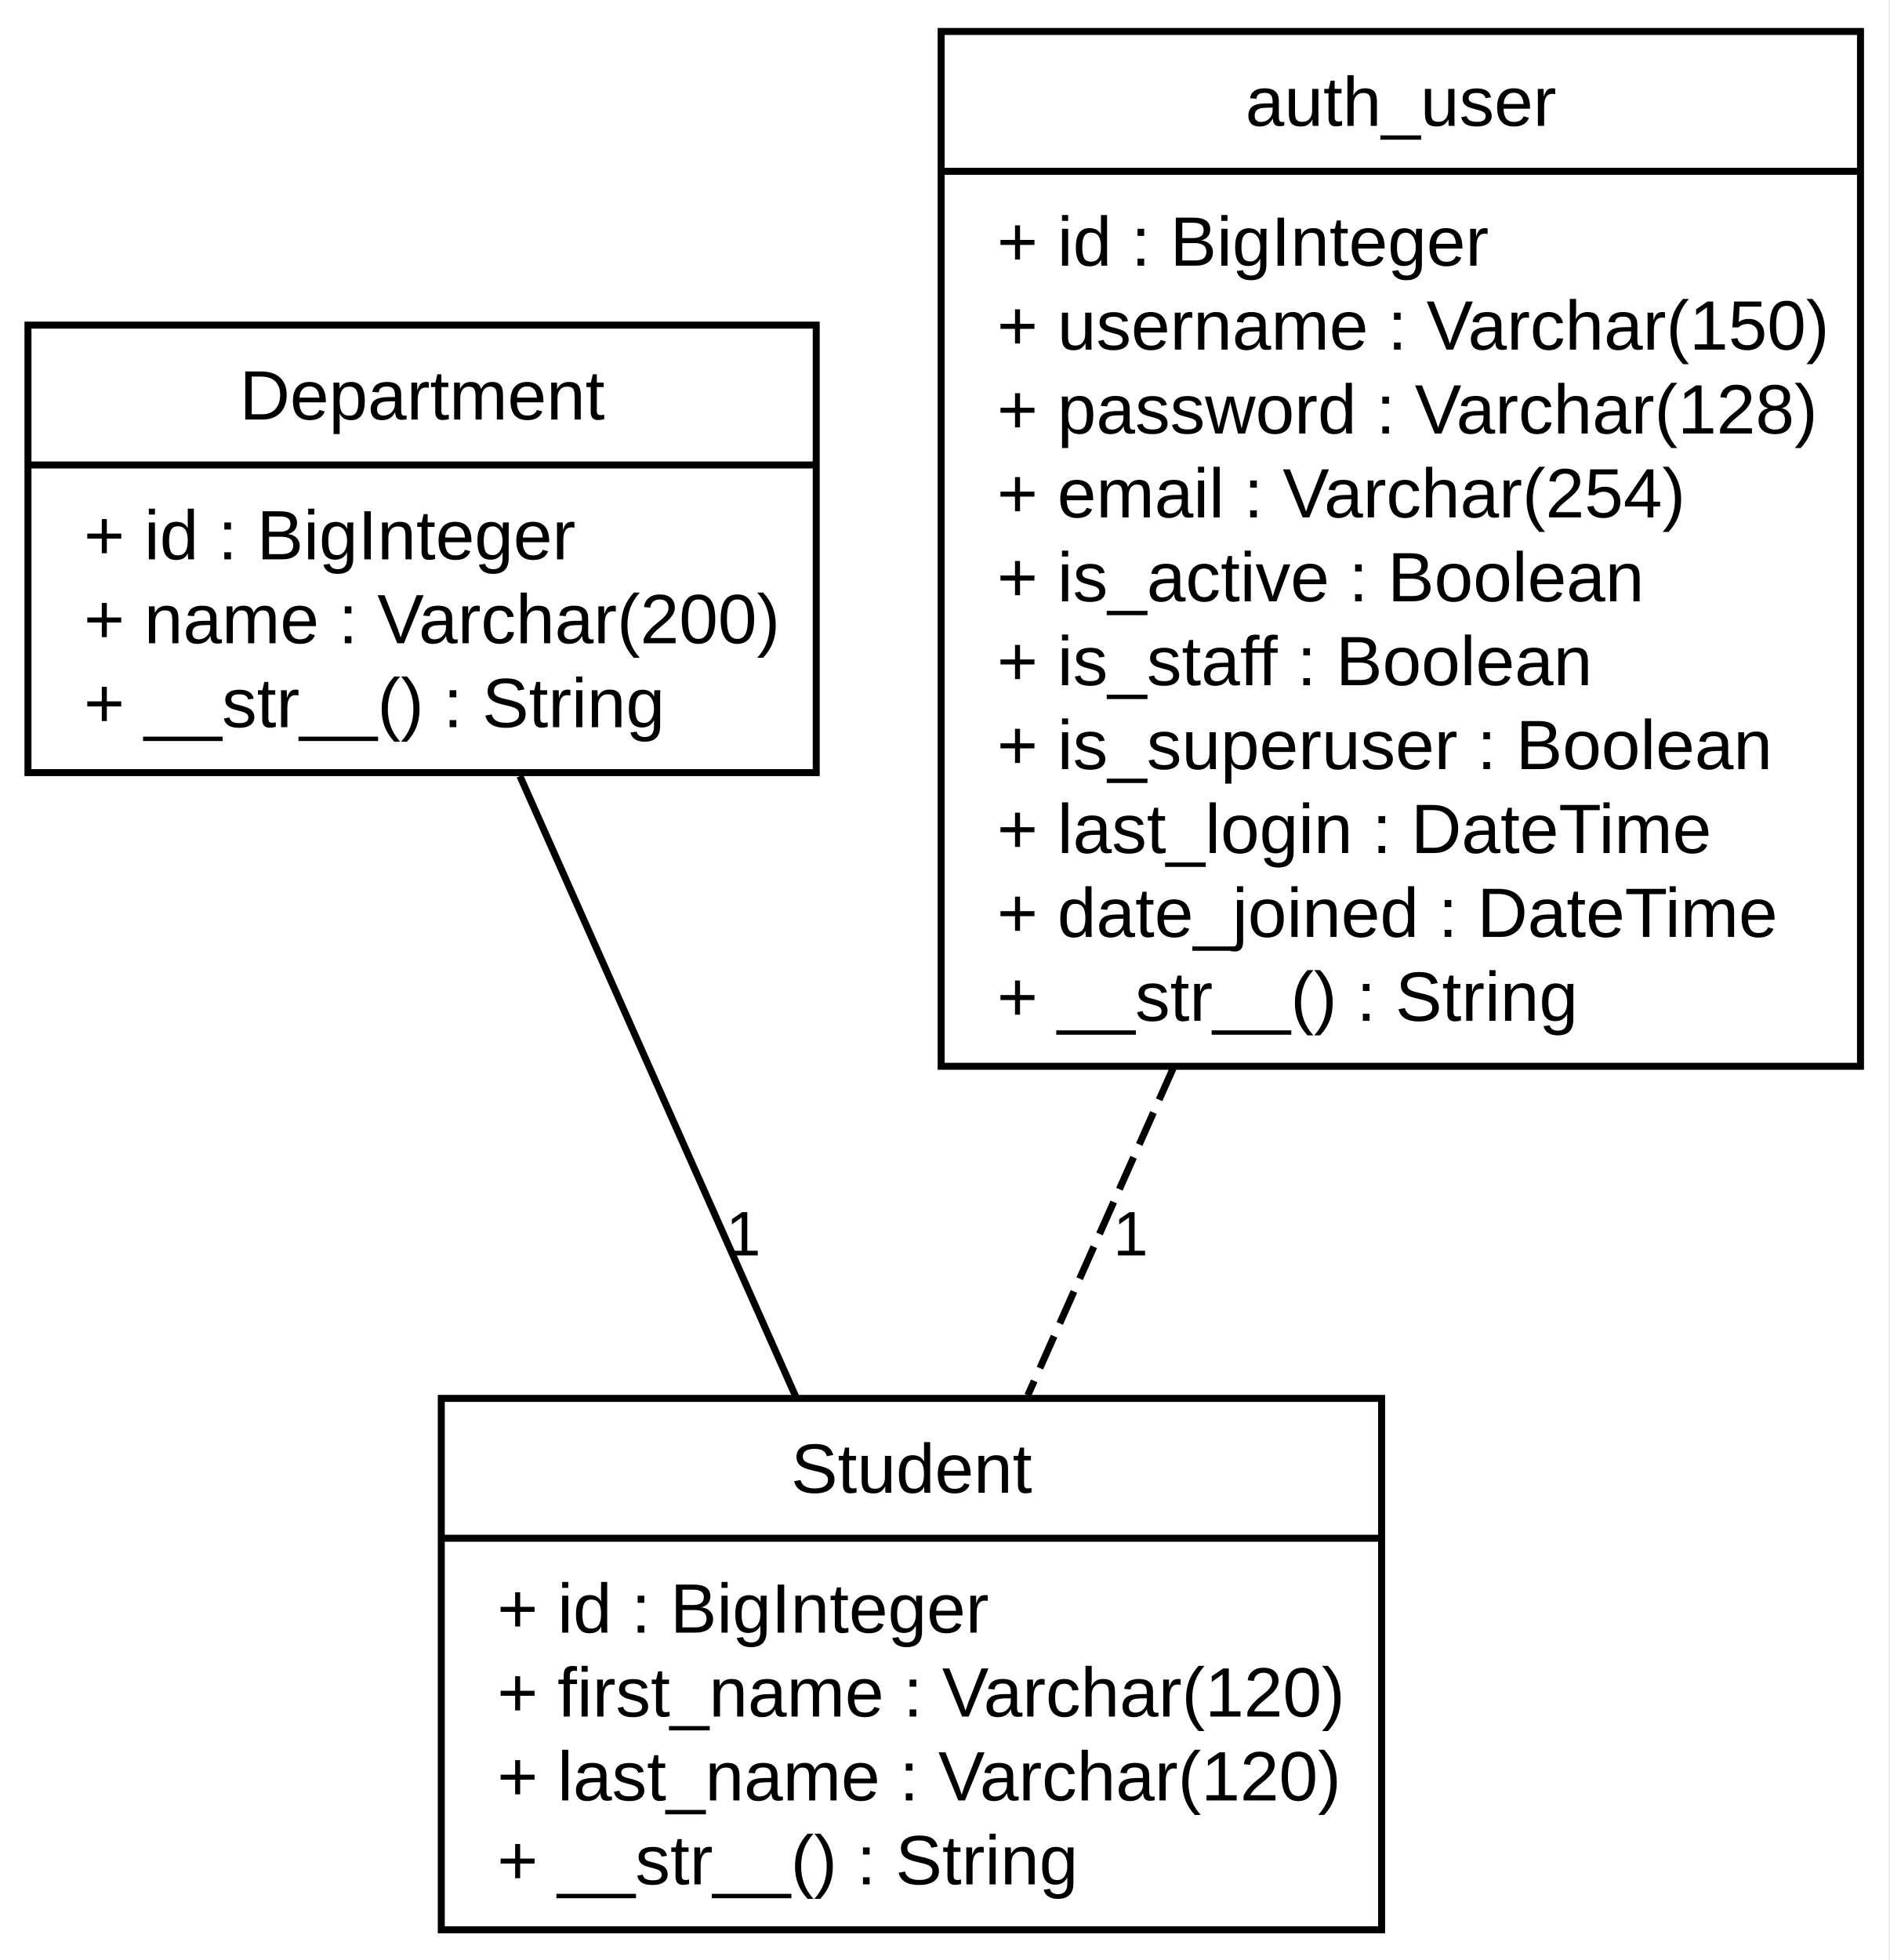
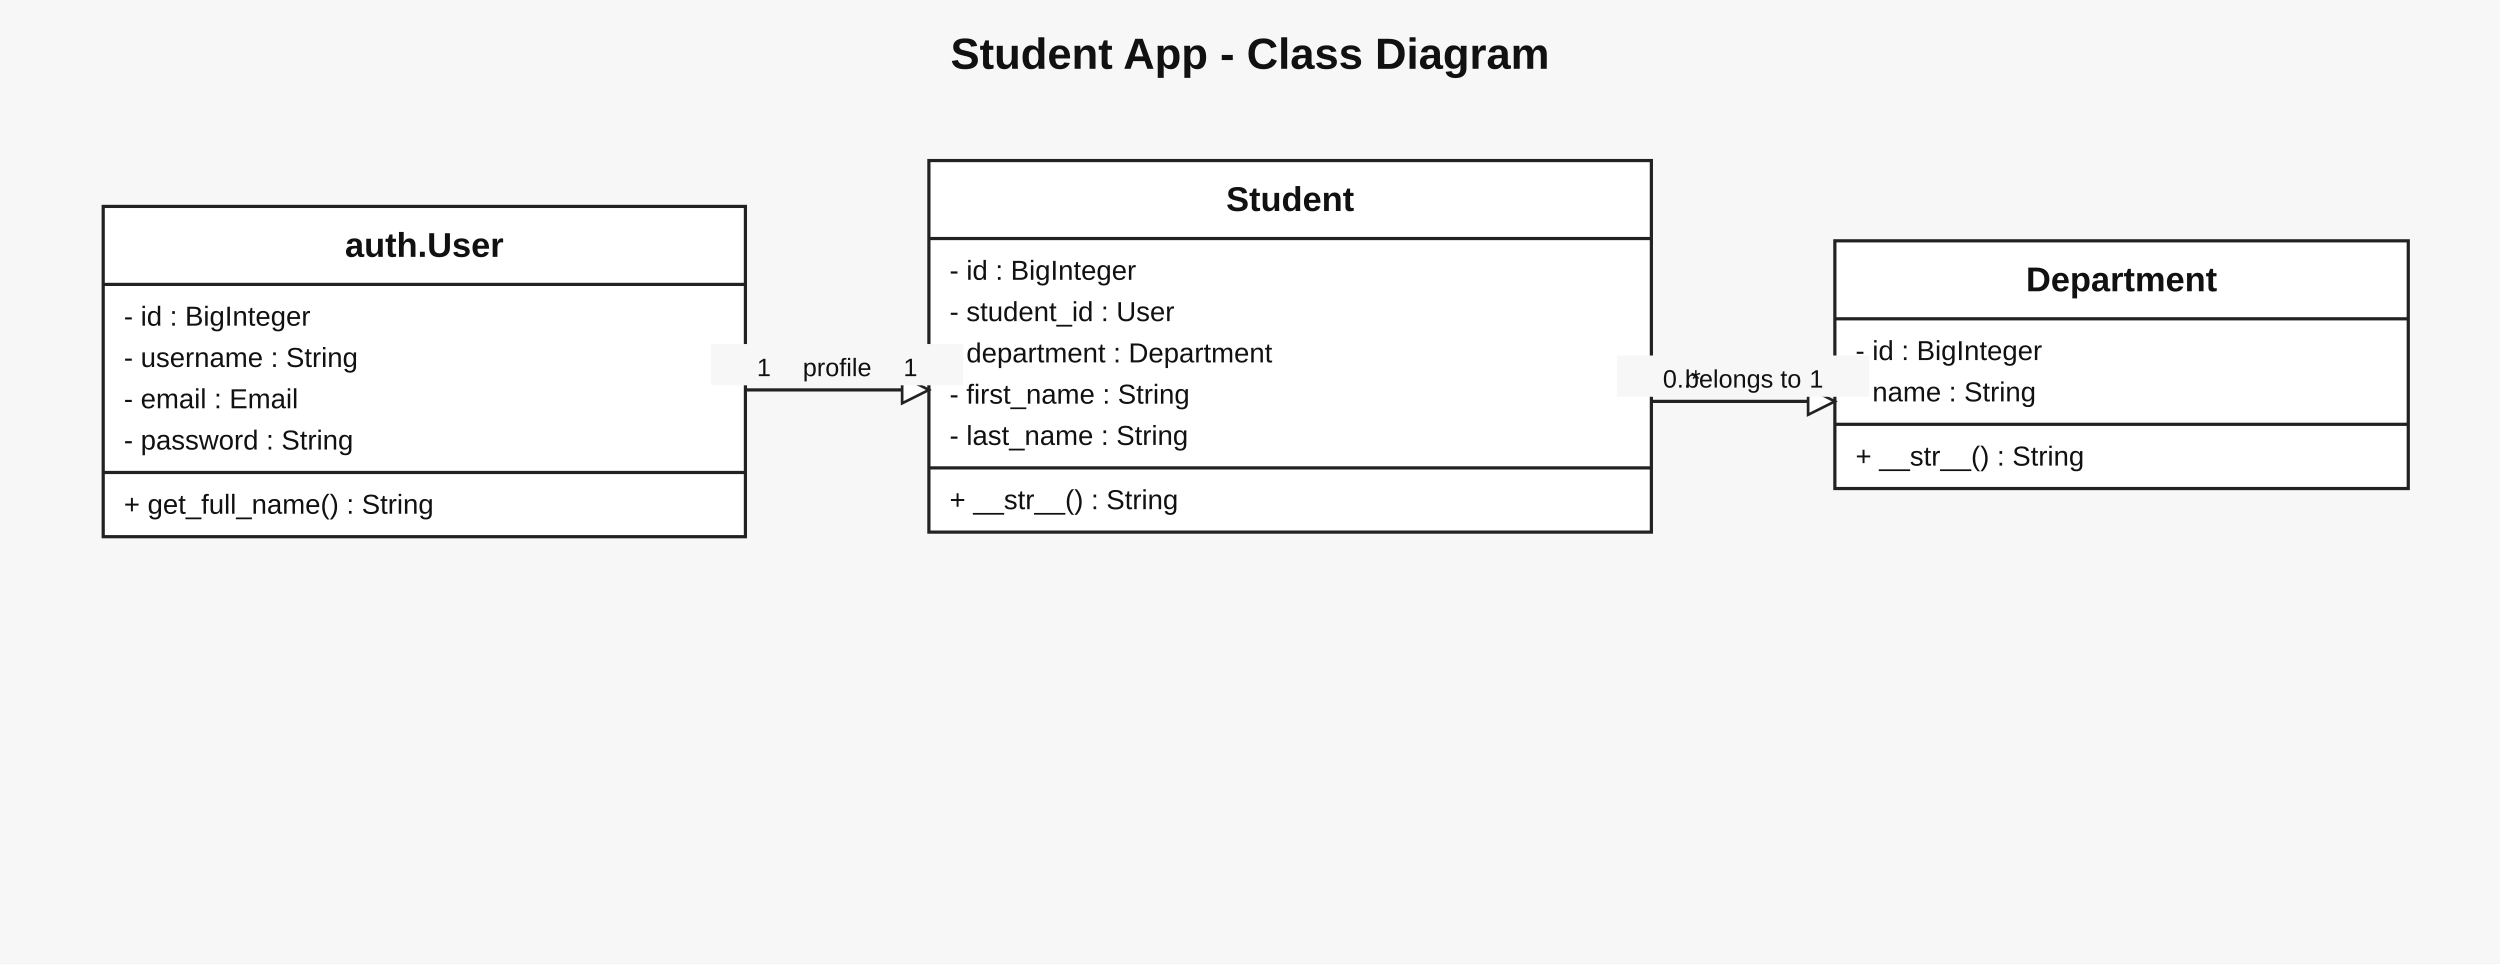
- <svg xmlns="http://www.w3.org/2000/svg" width="563pt" height="584pt" viewBox="0.00 0.00 563.00 584.00">
-   <g id="graph0" class="graph" transform="scale(2.08333 2.08333) rotate(0) translate(4 276.5)">
-     <polygon fill="white" stroke="none" points="-4,4 -4,-276.5 266.12,-276.5 266.12,4 -4,4" />
-     <g id="node1" class="node">
-       <polygon fill="none" stroke="black" points="0,-166 0,-230 112.75,-230 112.75,-166 0,-166" />
-       <text xml:space="preserve" text-anchor="middle" x="56.38" y="-216.5" font-family="Arial" font-size="10.00">Department</text>
-       <polyline fill="none" stroke="black" points="0,-210 112.75,-210" />
-       <text xml:space="preserve" text-anchor="start" x="8" y="-196.5" font-family="Arial" font-size="10.00">+ id : BigInteger</text>
-       <text xml:space="preserve" text-anchor="start" x="8" y="-184.5" font-family="Arial" font-size="10.00">+ name : Varchar(200)</text>
-       <text xml:space="preserve" text-anchor="start" x="8" y="-172.5" font-family="Arial" font-size="10.00">+ __str__() : String</text>
-     </g>
-     <g id="node2" class="node">
-       <polygon fill="none" stroke="black" points="59.12,-0.5 59.12,-76.5 193.62,-76.5 193.62,-0.5 59.12,-0.5" />
-       <text xml:space="preserve" text-anchor="middle" x="126.38" y="-63" font-family="Arial" font-size="10.00">Student</text>
-       <polyline fill="none" stroke="black" points="59.12,-56.5 193.62,-56.5" />
-       <text xml:space="preserve" text-anchor="start" x="67.12" y="-43" font-family="Arial" font-size="10.00">+ id : BigInteger</text>
-       <text xml:space="preserve" text-anchor="start" x="67.12" y="-31" font-family="Arial" font-size="10.00">+ first_name : Varchar(120)</text>
-       <text xml:space="preserve" text-anchor="start" x="67.12" y="-19" font-family="Arial" font-size="10.00">+ last_name : Varchar(120)</text>
-       <text xml:space="preserve" text-anchor="start" x="67.12" y="-7" font-family="Arial" font-size="10.00">+ __str__() : String</text>
-     </g>
-     <g id="edge1" class="edge">
-       <path fill="none" stroke="black" d="M70.37,-165.51C81.74,-139.92 97.81,-103.78 109.82,-76.76" />
-       <text xml:space="preserve" text-anchor="middle" x="102.33" y="-96.95" font-family="Arial" font-size="9.00">1</text>
-     </g>
-     <g id="node3" class="node">
-       <polygon fill="none" stroke="black" points="130.62,-124 130.62,-272 262.12,-272 262.12,-124 130.62,-124" />
-       <text xml:space="preserve" text-anchor="middle" x="196.38" y="-258.5" font-family="Arial" font-size="10.00">auth_user</text>
-       <polyline fill="none" stroke="black" points="130.62,-252 262.12,-252" />
-       <text xml:space="preserve" text-anchor="start" x="138.62" y="-238.5" font-family="Arial" font-size="10.00">+ id : BigInteger</text>
-       <text xml:space="preserve" text-anchor="start" x="138.62" y="-226.5" font-family="Arial" font-size="10.00">+ username : Varchar(150)</text>
-       <text xml:space="preserve" text-anchor="start" x="138.62" y="-214.5" font-family="Arial" font-size="10.00">+ password : Varchar(128)</text>
-       <text xml:space="preserve" text-anchor="start" x="138.62" y="-202.5" font-family="Arial" font-size="10.00">+ email : Varchar(254)</text>
-       <text xml:space="preserve" text-anchor="start" x="138.62" y="-190.5" font-family="Arial" font-size="10.00">+ is_active : Boolean</text>
-       <text xml:space="preserve" text-anchor="start" x="138.62" y="-178.5" font-family="Arial" font-size="10.00">+ is_staff : Boolean</text>
-       <text xml:space="preserve" text-anchor="start" x="138.62" y="-166.5" font-family="Arial" font-size="10.00">+ is_superuser : Boolean</text>
-       <text xml:space="preserve" text-anchor="start" x="138.62" y="-154.5" font-family="Arial" font-size="10.00">+ last_login : DateTime</text>
-       <text xml:space="preserve" text-anchor="start" x="138.62" y="-142.5" font-family="Arial" font-size="10.00">+ date_joined : DateTime</text>
-       <text xml:space="preserve" text-anchor="start" x="138.62" y="-130.5" font-family="Arial" font-size="10.00">+ __str__() : String</text>
-     </g>
-     <g id="edge2" class="edge">
-       <path fill="none" stroke="black" stroke-dasharray="5,2" d="M163.83,-123.78C156.62,-107.56 149.27,-91.01 143.01,-76.93" />
-       <text xml:space="preserve" text-anchor="middle" x="157.73" y="-96.95" font-family="Arial" font-size="9.00">1</text>
-     </g>
+ <svg xmlns="http://www.w3.org/2000/svg" width="1090" height="420" viewBox="0 0 1090 420" role="img" aria-label="Student App - Class Diagram">
+   <defs>
+     <marker id="arrow" viewBox="0 0 10 10" refX="9" refY="5" markerWidth="7" markerHeight="7" orient="auto">
+       <path d="M0,0 L10,5 L0,10 z" fill="#222" />
+     </marker>
+     <marker id="open" viewBox="0 0 12 12" refX="11" refY="6" markerWidth="10" markerHeight="10" orient="auto">
+       <path d="M1,1 L11,6 L1,11 z" fill="#fff" stroke="#222" />
+     </marker>
+   </defs>
+   <rect width="100%" height="100%" fill="#f7f7f7" />
+   <g font-family="Arial,Helvetica,sans-serif" stroke="#222" stroke-width="1.4">
+     <text x="545.0" y="30" font-size="19" text-anchor="middle" font-weight="bold" fill="#111" stroke="none">Student App - Class Diagram</text>
+     <rect x="45" y="90" width="280" height="144" fill="#fff" />
+     <line x1="45" y1="124" x2="325" y2="124" />
+     <line x1="45" y1="206" x2="325" y2="206" />
+     <text x="185.0" y="112" font-size="15" text-anchor="middle" font-weight="bold" fill="#111" stroke="none">auth.User</text>
+     <text x="54" y="142" font-size="12" text-anchor="start" font-weight="normal" fill="#111" stroke="none">- id : BigInteger</text>
+     <text x="54" y="160" font-size="12" text-anchor="start" font-weight="normal" fill="#111" stroke="none">- username : String</text>
+     <text x="54" y="178" font-size="12" text-anchor="start" font-weight="normal" fill="#111" stroke="none">- email : Email</text>
+     <text x="54" y="196" font-size="12" text-anchor="start" font-weight="normal" fill="#111" stroke="none">- password : String</text>
+     <text x="54" y="224" font-size="12" text-anchor="start" font-weight="normal" fill="#111" stroke="none">+ get_full_name() : String</text>
+     <rect x="405" y="70" width="315" height="162" fill="#fff" />
+     <line x1="405" y1="104" x2="720" y2="104" />
+     <line x1="405" y1="204" x2="720" y2="204" />
+     <text x="562.5" y="92" font-size="15" text-anchor="middle" font-weight="bold" fill="#111" stroke="none">Student</text>
+     <text x="414" y="122" font-size="12" text-anchor="start" font-weight="normal" fill="#111" stroke="none">- id : BigInteger</text>
+     <text x="414" y="140" font-size="12" text-anchor="start" font-weight="normal" fill="#111" stroke="none">- student_id : User</text>
+     <text x="414" y="158" font-size="12" text-anchor="start" font-weight="normal" fill="#111" stroke="none">- department : Department</text>
+     <text x="414" y="176" font-size="12" text-anchor="start" font-weight="normal" fill="#111" stroke="none">- first_name : String</text>
+     <text x="414" y="194" font-size="12" text-anchor="start" font-weight="normal" fill="#111" stroke="none">- last_name : String</text>
+     <text x="414" y="222" font-size="12" text-anchor="start" font-weight="normal" fill="#111" stroke="none">+ __str__() : String</text>
+     <rect x="800" y="105" width="250" height="108" fill="#fff" />
+     <line x1="800" y1="139" x2="1050" y2="139" />
+     <line x1="800" y1="185" x2="1050" y2="185" />
+     <text x="925.0" y="127" font-size="15" text-anchor="middle" font-weight="bold" fill="#111" stroke="none">Department</text>
+     <text x="809" y="157" font-size="12" text-anchor="start" font-weight="normal" fill="#111" stroke="none">- id : BigInteger</text>
+     <text x="809" y="175" font-size="12" text-anchor="start" font-weight="normal" fill="#111" stroke="none">- name : String</text>
+     <text x="809" y="203" font-size="12" text-anchor="start" font-weight="normal" fill="#111" stroke="none">+ __str__() : String</text>
+     <path d="M325,170 L405,170" fill="none" marker-end="url(#open)" />
+     <rect x="310.0" y="150.0" width="110" height="18" fill="#f7f7f7" stroke="none" />
+     <text x="365.0" y="164.0" font-size="11" text-anchor="middle" font-weight="normal" fill="#111" stroke="none">profile</text>
+     <text x="330" y="164" font-size="11" text-anchor="start" font-weight="normal" fill="#111" stroke="none">1</text>
+     <text x="400" y="164" font-size="11" text-anchor="end" font-weight="normal" fill="#111" stroke="none">1</text>
+     <path d="M720,175 L800,175" fill="none" marker-end="url(#open)" />
+     <rect x="705.0" y="155.0" width="110" height="18" fill="#f7f7f7" stroke="none" />
+     <text x="760.0" y="169.0" font-size="11" text-anchor="middle" font-weight="normal" fill="#111" stroke="none">belongs to</text>
+     <text x="725" y="169" font-size="11" text-anchor="start" font-weight="normal" fill="#111" stroke="none">0..*</text>
+     <text x="795" y="169" font-size="11" text-anchor="end" font-weight="normal" fill="#111" stroke="none">1</text>
  </g>
</svg>
